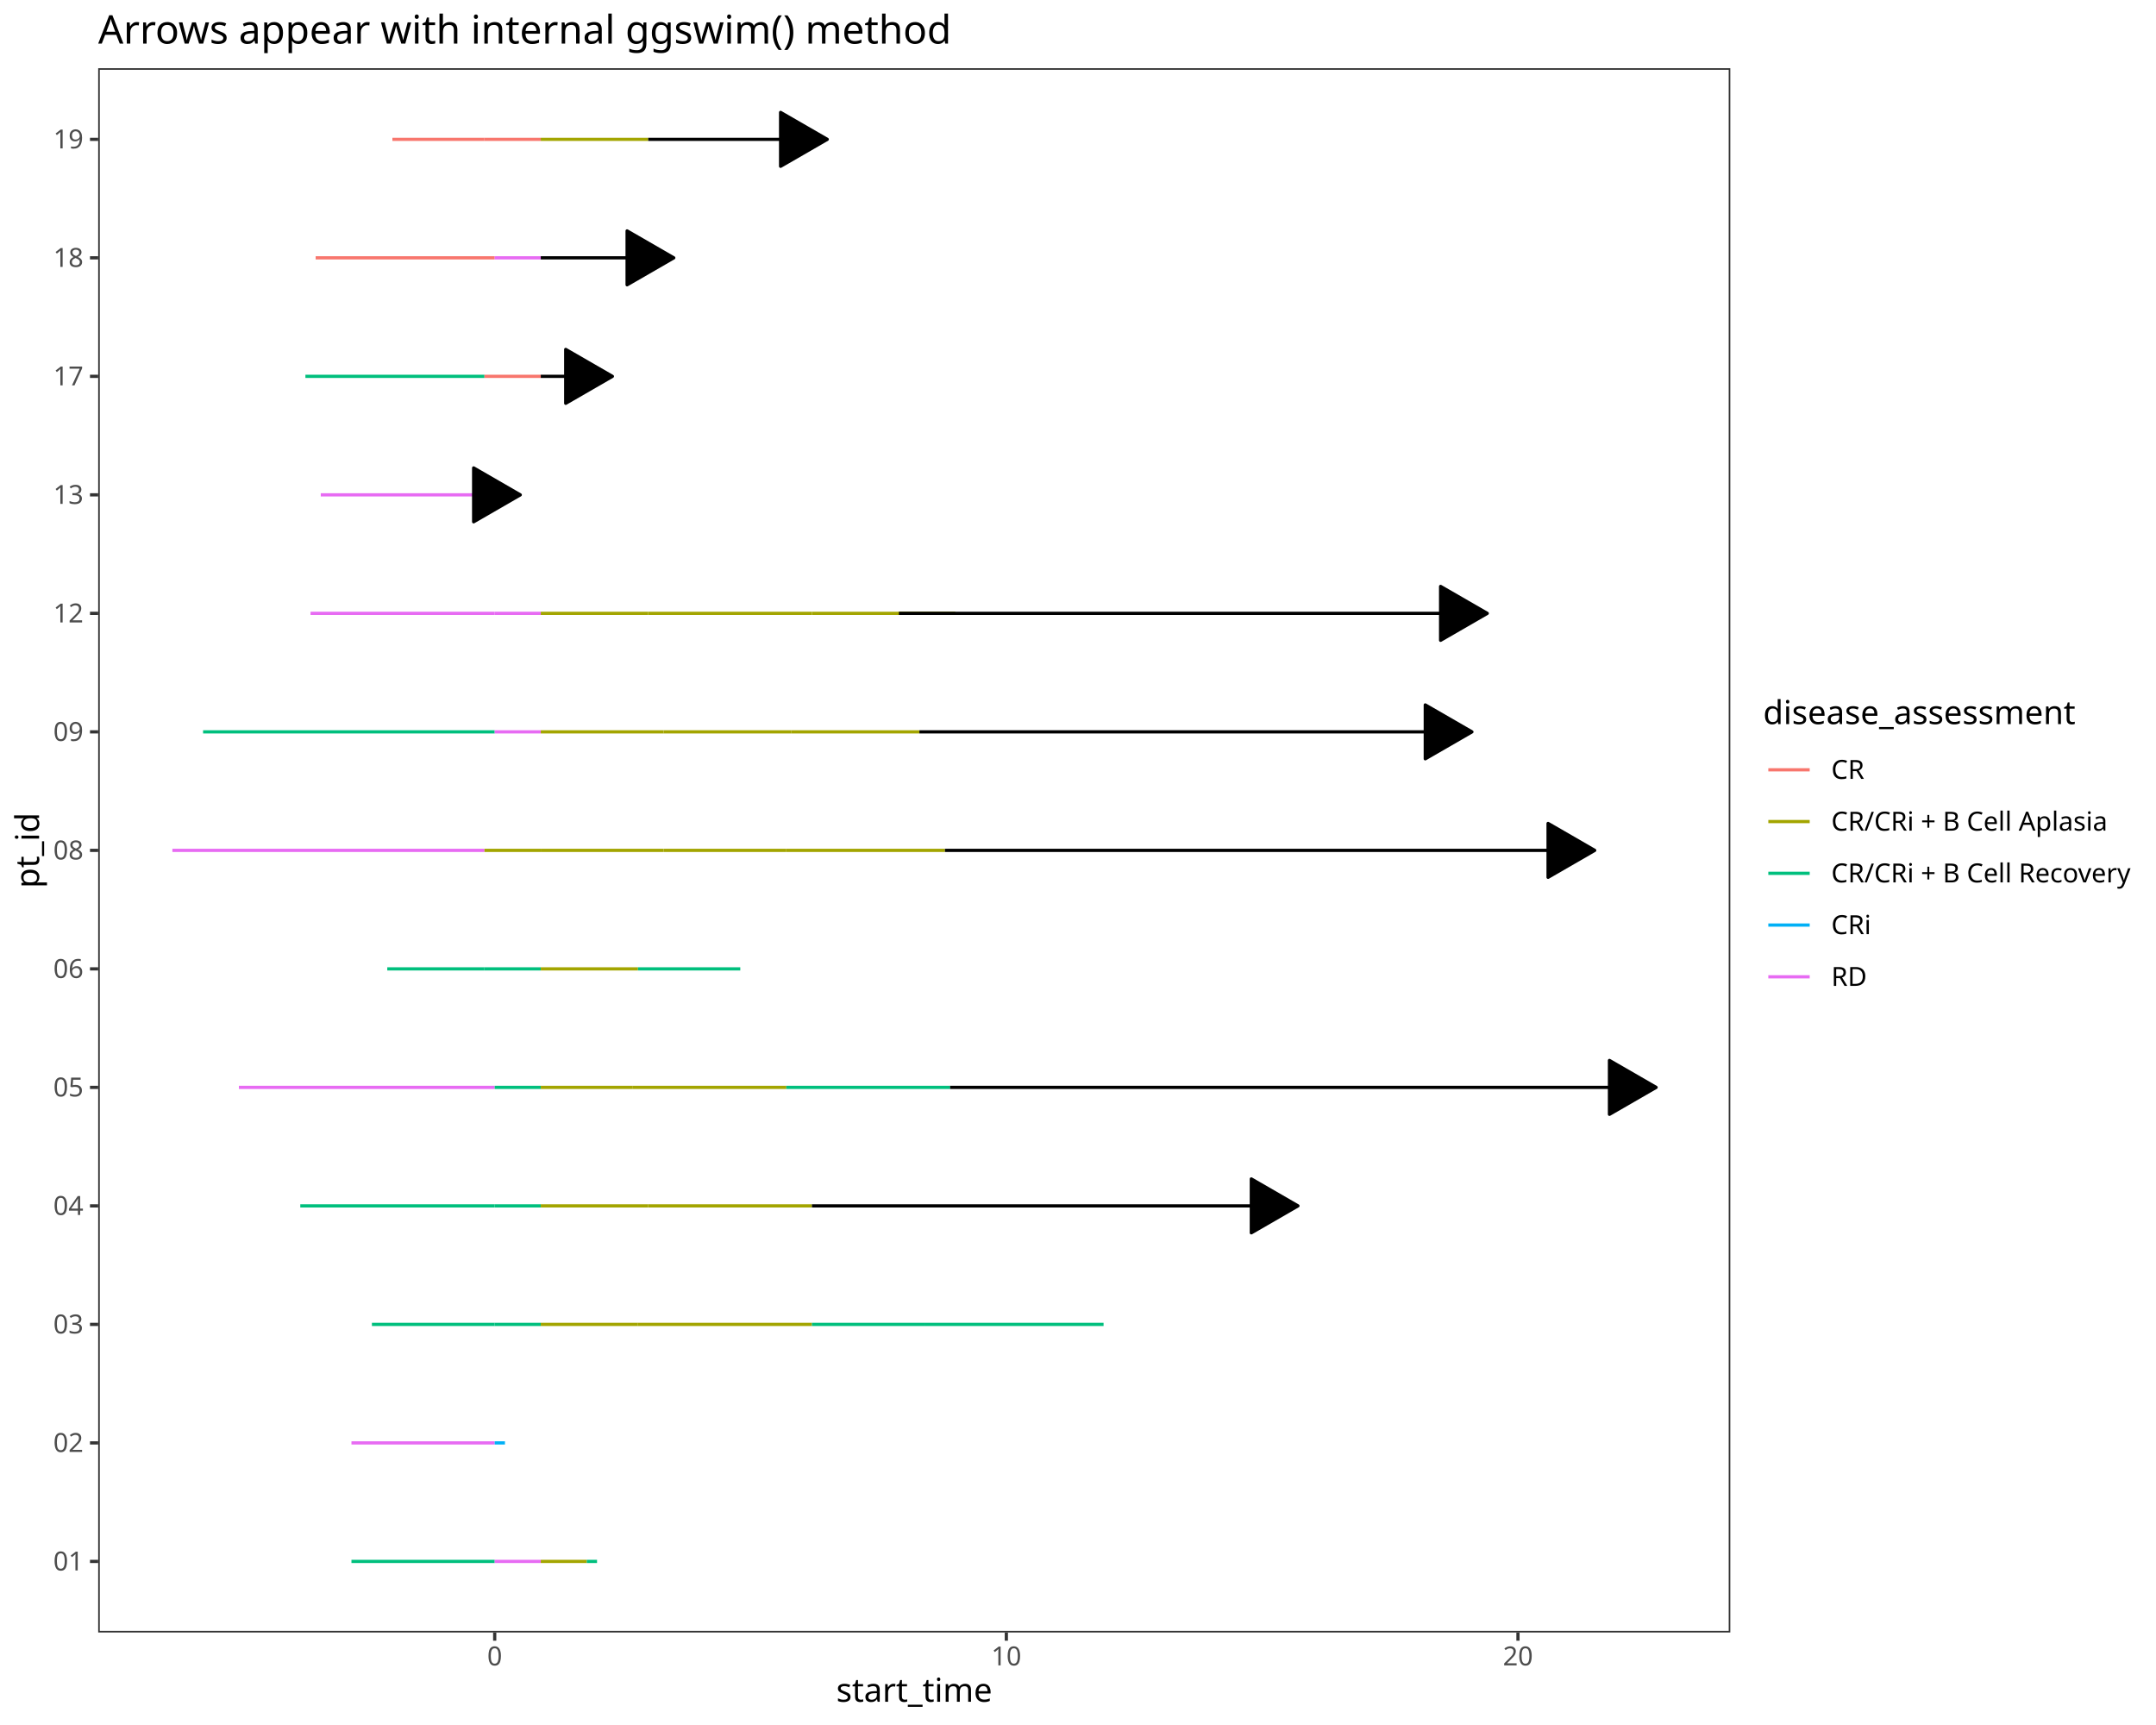
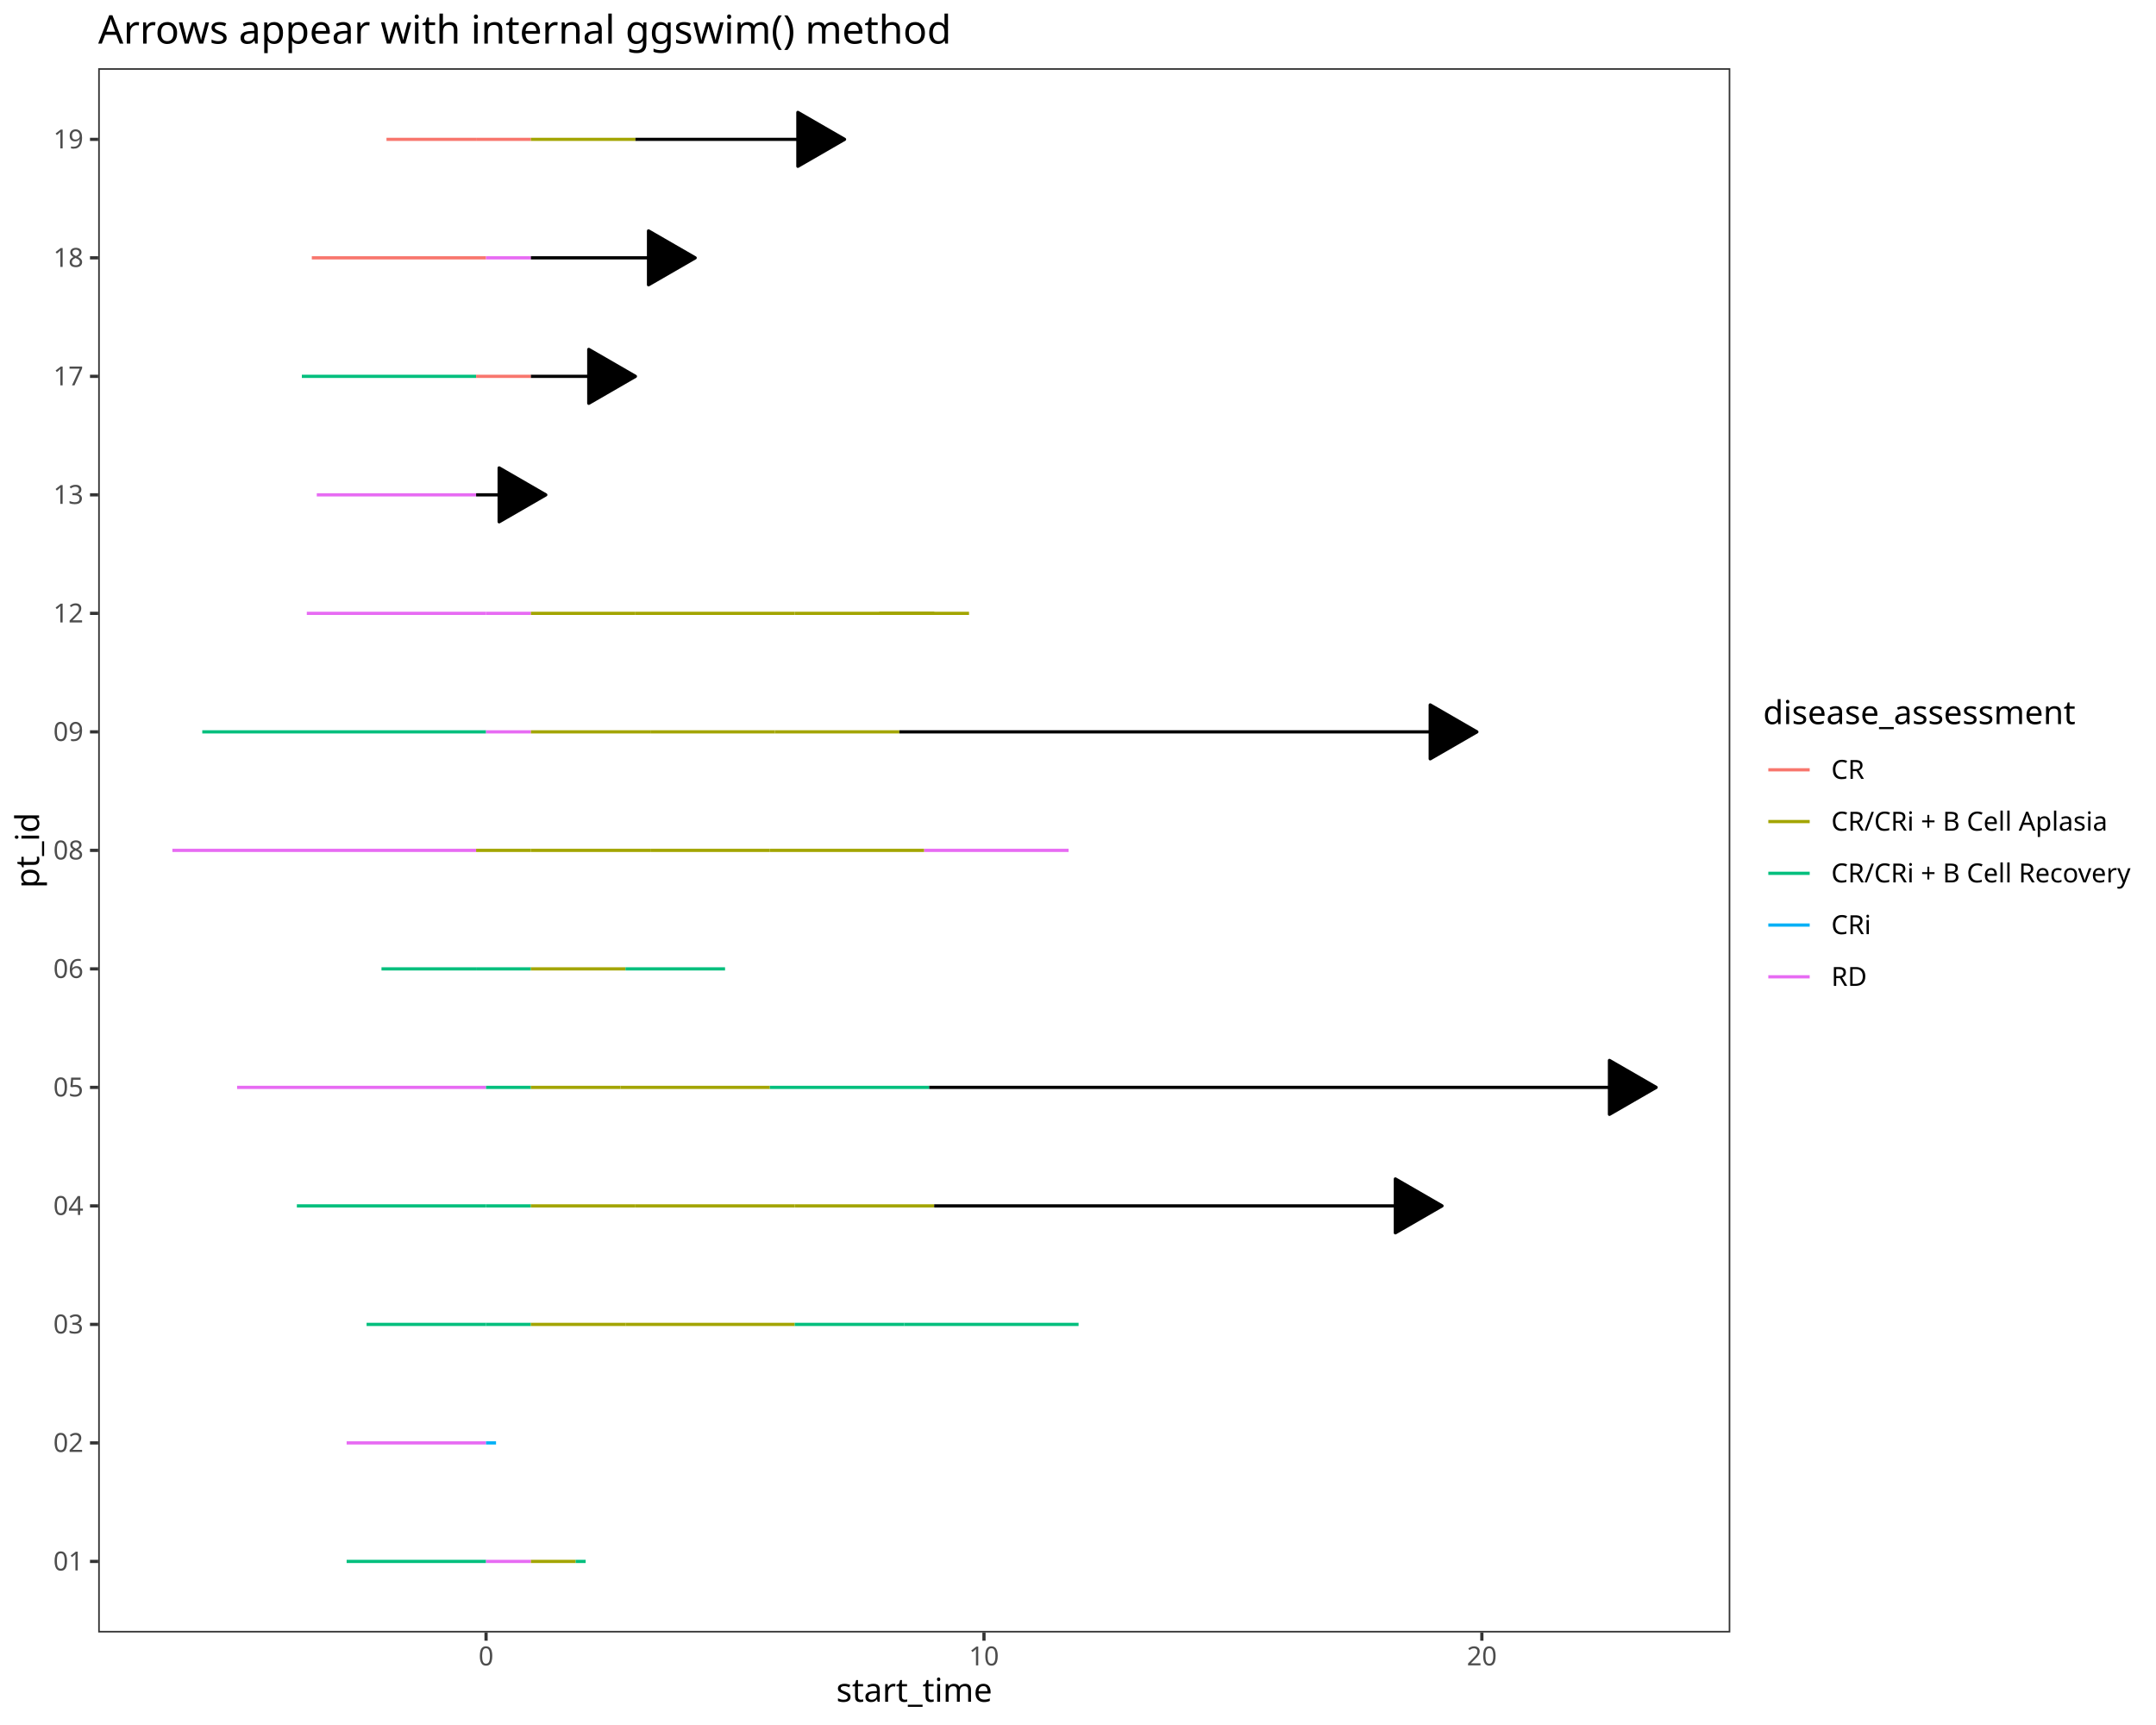
<svg xmlns="http://www.w3.org/2000/svg" class="svglite" data-engine-version="2.0" width="720.00pt" height="576.00pt" viewBox="0 0 720.00 576.00">
  <defs>
    <style type="text/css">
    .svglite line, .svglite polyline, .svglite polygon, .svglite path, .svglite rect, .svglite circle {
      fill: none;
      stroke: #000000;
      stroke-linecap: round;
      stroke-linejoin: round;
      stroke-miterlimit: 10.00;
    }
  </style>
  </defs>
  <rect width="100%" height="100%" style="stroke: none; fill: #FFFFFF;" />
  <defs>
    <clipPath id="cpMC4wMHw3MjAuMDB8MC4wMHw1NzYuMDA=">
      <rect x="0.00" y="0.00" width="720.00" height="576.00" />
    </clipPath>
  </defs>
  <g clip-path="url(#cpMC4wMHw3MjAuMDB8MC4wMHw1NzYuMDA=)">
    <rect x="0.00" y="0.00" width="720.00" height="576.00" style="stroke-width: 1.07; stroke: #FFFFFF; fill: #FFFFFF;" />
  </g>
  <defs>
    <clipPath id="cpMzIuNzl8NTc3Ljg0fDIyLjc4fDU0NS4xMQ==">
      <rect x="32.79" y="22.78" width="545.05" height="522.33" />
    </clipPath>
  </defs>
  <g clip-path="url(#cpMzIuNzl8NTc3Ljg0fDIyLjc4fDU0NS4xMQ==)">
    <rect x="32.79" y="22.78" width="545.05" height="522.33" style="stroke-width: 1.07; stroke: none; fill: #FFFFFF;" />
-     <line x1="117.37" y1="521.37" x2="165.21" y2="521.37" style="stroke-width: 1.07; stroke: #00BF7D; stroke-linecap: butt;" />
-     <line x1="165.21" y1="521.37" x2="180.59" y2="521.37" style="stroke-width: 1.07; stroke: #E76BF3; stroke-linecap: butt;" />
-     <line x1="180.59" y1="521.37" x2="195.97" y2="521.37" style="stroke-width: 1.07; stroke: #A3A500; stroke-linecap: butt;" />
-     <line x1="195.97" y1="521.37" x2="199.38" y2="521.37" style="stroke-width: 1.07; stroke: #00BF7D; stroke-linecap: butt;" />
-     <line x1="117.37" y1="481.80" x2="165.21" y2="481.80" style="stroke-width: 1.07; stroke: #E76BF3; stroke-linecap: butt;" />
-     <line x1="165.21" y1="481.80" x2="168.63" y2="481.80" style="stroke-width: 1.07; stroke: #00B0F6; stroke-linecap: butt;" />
-     <line x1="124.20" y1="442.23" x2="165.21" y2="442.23" style="stroke-width: 1.07; stroke: #00BF7D; stroke-linecap: butt;" />
-     <line x1="165.21" y1="442.23" x2="180.59" y2="442.23" style="stroke-width: 1.07; stroke: #00BF7D; stroke-linecap: butt;" />
-     <line x1="180.59" y1="442.23" x2="213.05" y2="442.23" style="stroke-width: 1.07; stroke: #A3A500; stroke-linecap: butt;" />
-     <line x1="213.05" y1="442.23" x2="271.15" y2="442.23" style="stroke-width: 1.07; stroke: #A3A500; stroke-linecap: butt;" />
-     <line x1="271.15" y1="442.23" x2="308.74" y2="442.23" style="stroke-width: 1.07; stroke: #00BF7D; stroke-linecap: butt;" />
-     <line x1="308.74" y1="442.23" x2="368.54" y2="442.23" style="stroke-width: 1.07; stroke: #00BF7D; stroke-linecap: butt;" />
-     <line x1="368.54" y1="442.23" x2="368.54" y2="442.23" style="stroke-width: 1.07; stroke: #00BF7D; stroke-linecap: butt;" />
-     <line x1="100.28" y1="402.66" x2="165.21" y2="402.66" style="stroke-width: 1.07; stroke: #00BF7D; stroke-linecap: butt;" />
-     <line x1="165.21" y1="402.66" x2="180.59" y2="402.66" style="stroke-width: 1.07; stroke: #00BF7D; stroke-linecap: butt;" />
-     <line x1="180.59" y1="402.66" x2="216.47" y2="402.66" style="stroke-width: 1.07; stroke: #A3A500; stroke-linecap: butt;" />
-     <line x1="216.47" y1="402.66" x2="271.15" y2="402.66" style="stroke-width: 1.07; stroke: #A3A500; stroke-linecap: butt;" />
-     <line x1="79.78" y1="363.09" x2="165.21" y2="363.09" style="stroke-width: 1.07; stroke: #E76BF3; stroke-linecap: butt;" />
-     <line x1="165.21" y1="363.09" x2="180.59" y2="363.09" style="stroke-width: 1.07; stroke: #00BF7D; stroke-linecap: butt;" />
-     <line x1="180.59" y1="363.09" x2="211.34" y2="363.09" style="stroke-width: 1.07; stroke: #A3A500; stroke-linecap: butt;" />
-     <line x1="211.34" y1="363.09" x2="262.60" y2="363.09" style="stroke-width: 1.07; stroke: #A3A500; stroke-linecap: butt;" />
-     <line x1="262.60" y1="363.09" x2="317.28" y2="363.09" style="stroke-width: 1.07; stroke: #00BF7D; stroke-linecap: butt;" />
-     <line x1="129.33" y1="323.52" x2="161.79" y2="323.52" style="stroke-width: 1.07; stroke: #00BF7D; stroke-linecap: butt;" />
-     <line x1="161.79" y1="323.52" x2="180.59" y2="323.52" style="stroke-width: 1.07; stroke: #00BF7D; stroke-linecap: butt;" />
-     <line x1="180.59" y1="323.52" x2="213.05" y2="323.52" style="stroke-width: 1.07; stroke: #A3A500; stroke-linecap: butt;" />
-     <line x1="213.05" y1="323.52" x2="247.22" y2="323.52" style="stroke-width: 1.07; stroke: #00BF7D; stroke-linecap: butt;" />
-     <line x1="57.57" y1="283.95" x2="161.79" y2="283.95" style="stroke-width: 1.07; stroke: #E76BF3; stroke-linecap: butt;" />
-     <line x1="161.79" y1="283.95" x2="180.59" y2="283.95" style="stroke-width: 1.07; stroke: #A3A500; stroke-linecap: butt;" />
-     <line x1="180.59" y1="283.95" x2="221.60" y2="283.95" style="stroke-width: 1.07; stroke: #A3A500; stroke-linecap: butt;" />
-     <line x1="221.60" y1="283.95" x2="262.60" y2="283.95" style="stroke-width: 1.07; stroke: #A3A500; stroke-linecap: butt;" />
-     <line x1="262.60" y1="283.95" x2="315.57" y2="283.95" style="stroke-width: 1.07; stroke: #A3A500; stroke-linecap: butt;" />
-     <line x1="67.82" y1="244.38" x2="165.21" y2="244.38" style="stroke-width: 1.07; stroke: #00BF7D; stroke-linecap: butt;" />
-     <line x1="165.21" y1="244.38" x2="180.59" y2="244.38" style="stroke-width: 1.07; stroke: #E76BF3; stroke-linecap: butt;" />
-     <line x1="180.59" y1="244.38" x2="221.60" y2="244.38" style="stroke-width: 1.07; stroke: #A3A500; stroke-linecap: butt;" />
-     <line x1="221.60" y1="244.38" x2="264.31" y2="244.38" style="stroke-width: 1.07; stroke: #A3A500; stroke-linecap: butt;" />
-     <line x1="264.31" y1="244.38" x2="307.03" y2="244.38" style="stroke-width: 1.07; stroke: #A3A500; stroke-linecap: butt;" />
-     <line x1="103.70" y1="204.81" x2="165.21" y2="204.81" style="stroke-width: 1.07; stroke: #E76BF3; stroke-linecap: butt;" />
-     <line x1="165.21" y1="204.81" x2="180.59" y2="204.81" style="stroke-width: 1.07; stroke: #E76BF3; stroke-linecap: butt;" />
-     <line x1="180.59" y1="204.81" x2="216.47" y2="204.81" style="stroke-width: 1.07; stroke: #A3A500; stroke-linecap: butt;" />
-     <line x1="216.47" y1="204.81" x2="271.15" y2="204.81" style="stroke-width: 1.07; stroke: #A3A500; stroke-linecap: butt;" />
-     <line x1="271.15" y1="204.81" x2="318.99" y2="204.81" style="stroke-width: 1.07; stroke: #A3A500; stroke-linecap: butt;" />
-     <line x1="318.99" y1="204.81" x2="300.19" y2="204.81" style="stroke-width: 1.07; stroke: #A3A500; stroke-linecap: butt;" />
-     <line x1="107.12" y1="165.24" x2="161.79" y2="165.24" style="stroke-width: 1.07; stroke: #E76BF3; stroke-linecap: butt;" />
-     <line x1="101.99" y1="125.67" x2="161.79" y2="125.67" style="stroke-width: 1.07; stroke: #00BF7D; stroke-linecap: butt;" />
-     <line x1="161.79" y1="125.67" x2="180.59" y2="125.67" style="stroke-width: 1.07; stroke: #F8766D; stroke-linecap: butt;" />
-     <line x1="105.41" y1="86.10" x2="165.21" y2="86.10" style="stroke-width: 1.07; stroke: #F8766D; stroke-linecap: butt;" />
-     <line x1="165.21" y1="86.10" x2="180.59" y2="86.10" style="stroke-width: 1.07; stroke: #E76BF3; stroke-linecap: butt;" />
-     <line x1="131.04" y1="46.53" x2="161.79" y2="46.53" style="stroke-width: 1.07; stroke: #F8766D; stroke-linecap: butt;" />
-     <line x1="161.79" y1="46.53" x2="180.59" y2="46.53" style="stroke-width: 1.07; stroke: #F8766D; stroke-linecap: butt;" />
-     <line x1="180.59" y1="46.53" x2="216.47" y2="46.53" style="stroke-width: 1.07; stroke: #A3A500; stroke-linecap: butt;" />
-     <line x1="271.15" y1="402.66" x2="433.46" y2="402.66" style="stroke-width: 1.07; stroke-linecap: butt;" />
-     <polygon points="417.88,411.66 433.46,402.66 417.88,393.66 " style="stroke-width: 1.07; stroke-linecap: butt; fill: #000000;" />
-     <line x1="317.28" y1="363.09" x2="553.07" y2="363.09" style="stroke-width: 1.07; stroke-linecap: butt;" />
+     <line x1="115.76" y1="521.37" x2="162.32" y2="521.37" style="stroke-width: 1.07; stroke: #00BF7D; stroke-linecap: butt;" />
+     <line x1="162.32" y1="521.37" x2="177.29" y2="521.37" style="stroke-width: 1.07; stroke: #E76BF3; stroke-linecap: butt;" />
+     <line x1="177.29" y1="521.37" x2="192.25" y2="521.37" style="stroke-width: 1.07; stroke: #A3A500; stroke-linecap: butt;" />
+     <line x1="192.25" y1="521.37" x2="195.58" y2="521.37" style="stroke-width: 1.07; stroke: #00BF7D; stroke-linecap: butt;" />
+     <line x1="115.76" y1="481.80" x2="162.32" y2="481.80" style="stroke-width: 1.07; stroke: #E76BF3; stroke-linecap: butt;" />
+     <line x1="162.32" y1="481.80" x2="165.65" y2="481.80" style="stroke-width: 1.07; stroke: #00B0F6; stroke-linecap: butt;" />
+     <line x1="122.42" y1="442.23" x2="162.32" y2="442.23" style="stroke-width: 1.07; stroke: #00BF7D; stroke-linecap: butt;" />
+     <line x1="162.32" y1="442.23" x2="177.29" y2="442.23" style="stroke-width: 1.07; stroke: #00BF7D; stroke-linecap: butt;" />
+     <line x1="177.29" y1="442.23" x2="208.88" y2="442.23" style="stroke-width: 1.07; stroke: #A3A500; stroke-linecap: butt;" />
+     <line x1="208.88" y1="442.23" x2="265.41" y2="442.23" style="stroke-width: 1.07; stroke: #A3A500; stroke-linecap: butt;" />
+     <line x1="265.41" y1="442.23" x2="301.99" y2="442.23" style="stroke-width: 1.07; stroke: #00BF7D; stroke-linecap: butt;" />
+     <line x1="301.99" y1="442.23" x2="360.19" y2="442.23" style="stroke-width: 1.07; stroke: #00BF7D; stroke-linecap: butt;" />
+     <line x1="360.19" y1="442.23" x2="360.19" y2="442.23" style="stroke-width: 1.07; stroke: #00BF7D; stroke-linecap: butt;" />
+     <line x1="99.14" y1="402.66" x2="162.32" y2="402.66" style="stroke-width: 1.07; stroke: #00BF7D; stroke-linecap: butt;" />
+     <line x1="162.32" y1="402.66" x2="177.29" y2="402.66" style="stroke-width: 1.07; stroke: #00BF7D; stroke-linecap: butt;" />
+     <line x1="177.29" y1="402.66" x2="212.20" y2="402.66" style="stroke-width: 1.07; stroke: #A3A500; stroke-linecap: butt;" />
+     <line x1="212.20" y1="402.66" x2="265.41" y2="402.66" style="stroke-width: 1.07; stroke: #A3A500; stroke-linecap: butt;" />
+     <line x1="265.41" y1="402.66" x2="311.97" y2="402.66" style="stroke-width: 1.07; stroke: #A3A500; stroke-linecap: butt;" />
+     <line x1="79.18" y1="363.09" x2="162.32" y2="363.09" style="stroke-width: 1.07; stroke: #E76BF3; stroke-linecap: butt;" />
+     <line x1="162.32" y1="363.09" x2="177.29" y2="363.09" style="stroke-width: 1.07; stroke: #00BF7D; stroke-linecap: butt;" />
+     <line x1="177.29" y1="363.09" x2="207.22" y2="363.09" style="stroke-width: 1.07; stroke: #A3A500; stroke-linecap: butt;" />
+     <line x1="207.22" y1="363.09" x2="257.10" y2="363.09" style="stroke-width: 1.07; stroke: #A3A500; stroke-linecap: butt;" />
+     <line x1="257.10" y1="363.09" x2="310.31" y2="363.09" style="stroke-width: 1.07; stroke: #00BF7D; stroke-linecap: butt;" />
+     <line x1="127.40" y1="323.52" x2="159.00" y2="323.52" style="stroke-width: 1.07; stroke: #00BF7D; stroke-linecap: butt;" />
+     <line x1="159.00" y1="323.52" x2="177.29" y2="323.52" style="stroke-width: 1.07; stroke: #00BF7D; stroke-linecap: butt;" />
+     <line x1="177.29" y1="323.52" x2="208.88" y2="323.52" style="stroke-width: 1.07; stroke: #A3A500; stroke-linecap: butt;" />
+     <line x1="208.88" y1="323.52" x2="242.13" y2="323.52" style="stroke-width: 1.07; stroke: #00BF7D; stroke-linecap: butt;" />
+     <line x1="57.57" y1="283.95" x2="159.00" y2="283.95" style="stroke-width: 1.07; stroke: #E76BF3; stroke-linecap: butt;" />
+     <line x1="159.00" y1="283.95" x2="177.29" y2="283.95" style="stroke-width: 1.07; stroke: #A3A500; stroke-linecap: butt;" />
+     <line x1="177.29" y1="283.95" x2="217.19" y2="283.95" style="stroke-width: 1.07; stroke: #A3A500; stroke-linecap: butt;" />
+     <line x1="217.19" y1="283.95" x2="257.10" y2="283.95" style="stroke-width: 1.07; stroke: #A3A500; stroke-linecap: butt;" />
+     <line x1="257.10" y1="283.95" x2="308.64" y2="283.95" style="stroke-width: 1.07; stroke: #A3A500; stroke-linecap: butt;" />
+     <line x1="308.64" y1="283.95" x2="356.86" y2="283.95" style="stroke-width: 1.07; stroke: #E76BF3; stroke-linecap: butt;" />
+     <line x1="67.55" y1="244.38" x2="162.32" y2="244.38" style="stroke-width: 1.07; stroke: #00BF7D; stroke-linecap: butt;" />
+     <line x1="162.32" y1="244.38" x2="177.29" y2="244.38" style="stroke-width: 1.07; stroke: #E76BF3; stroke-linecap: butt;" />
+     <line x1="177.29" y1="244.38" x2="217.19" y2="244.38" style="stroke-width: 1.07; stroke: #A3A500; stroke-linecap: butt;" />
+     <line x1="217.19" y1="244.38" x2="258.76" y2="244.38" style="stroke-width: 1.07; stroke: #A3A500; stroke-linecap: butt;" />
+     <line x1="258.76" y1="244.38" x2="300.33" y2="244.38" style="stroke-width: 1.07; stroke: #A3A500; stroke-linecap: butt;" />
+     <line x1="102.46" y1="204.81" x2="162.32" y2="204.81" style="stroke-width: 1.07; stroke: #E76BF3; stroke-linecap: butt;" />
+     <line x1="162.32" y1="204.81" x2="177.29" y2="204.81" style="stroke-width: 1.07; stroke: #E76BF3; stroke-linecap: butt;" />
+     <line x1="177.29" y1="204.81" x2="212.20" y2="204.81" style="stroke-width: 1.07; stroke: #A3A500; stroke-linecap: butt;" />
+     <line x1="212.20" y1="204.81" x2="265.41" y2="204.81" style="stroke-width: 1.07; stroke: #A3A500; stroke-linecap: butt;" />
+     <line x1="265.41" y1="204.81" x2="311.97" y2="204.81" style="stroke-width: 1.07; stroke: #A3A500; stroke-linecap: butt;" />
+     <line x1="311.97" y1="204.81" x2="293.68" y2="204.81" style="stroke-width: 1.07; stroke: #A3A500; stroke-linecap: butt;" />
+     <line x1="293.68" y1="204.81" x2="323.61" y2="204.81" style="stroke-width: 1.07; stroke: #A3A500; stroke-linecap: butt;" />
+     <line x1="105.79" y1="165.24" x2="159.00" y2="165.24" style="stroke-width: 1.07; stroke: #E76BF3; stroke-linecap: butt;" />
+     <line x1="100.80" y1="125.67" x2="159.00" y2="125.67" style="stroke-width: 1.07; stroke: #00BF7D; stroke-linecap: butt;" />
+     <line x1="159.00" y1="125.67" x2="177.29" y2="125.67" style="stroke-width: 1.07; stroke: #F8766D; stroke-linecap: butt;" />
+     <line x1="104.13" y1="86.10" x2="162.32" y2="86.10" style="stroke-width: 1.07; stroke: #F8766D; stroke-linecap: butt;" />
+     <line x1="162.32" y1="86.10" x2="177.29" y2="86.10" style="stroke-width: 1.07; stroke: #E76BF3; stroke-linecap: butt;" />
+     <line x1="129.07" y1="46.53" x2="159.00" y2="46.53" style="stroke-width: 1.07; stroke: #F8766D; stroke-linecap: butt;" />
+     <line x1="159.00" y1="46.53" x2="177.29" y2="46.53" style="stroke-width: 1.07; stroke: #F8766D; stroke-linecap: butt;" />
+     <line x1="177.29" y1="46.53" x2="212.20" y2="46.53" style="stroke-width: 1.07; stroke: #A3A500; stroke-linecap: butt;" />
+     <line x1="311.97" y1="402.66" x2="481.57" y2="402.66" style="stroke-width: 1.07; stroke-linecap: butt;" />
+     <polygon points="465.98,411.66 481.57,402.66 465.98,393.66 " style="stroke-width: 1.07; stroke-linecap: butt; fill: #000000;" />
+     <line x1="310.31" y1="363.09" x2="553.07" y2="363.09" style="stroke-width: 1.07; stroke-linecap: butt;" />
    <polygon points="537.48,372.09 553.07,363.09 537.48,354.09 " style="stroke-width: 1.07; stroke-linecap: butt; fill: #000000;" />
-     <line x1="315.57" y1="283.95" x2="532.56" y2="283.95" style="stroke-width: 1.07; stroke-linecap: butt;" />
-     <polygon points="516.98,292.95 532.56,283.95 516.98,274.95 " style="stroke-width: 1.07; stroke-linecap: butt; fill: #000000;" />
-     <line x1="307.03" y1="244.38" x2="491.56" y2="244.38" style="stroke-width: 1.07; stroke-linecap: butt;" />
-     <polygon points="475.97,253.38 491.56,244.38 475.97,235.38 " style="stroke-width: 1.07; stroke-linecap: butt; fill: #000000;" />
-     <line x1="300.19" y1="204.81" x2="496.68" y2="204.81" style="stroke-width: 1.07; stroke-linecap: butt;" />
-     <polygon points="481.09,213.81 496.68,204.81 481.09,195.81 " style="stroke-width: 1.07; stroke-linecap: butt; fill: #000000;" />
-     <line x1="161.79" y1="165.24" x2="173.75" y2="165.24" style="stroke-width: 1.07; stroke-linecap: butt;" />
-     <polygon points="158.17,174.24 173.75,165.24 158.17,156.24 " style="stroke-width: 1.07; stroke-linecap: butt; fill: #000000;" />
-     <line x1="180.59" y1="125.67" x2="204.51" y2="125.67" style="stroke-width: 1.07; stroke-linecap: butt;" />
-     <polygon points="188.92,134.67 204.51,125.67 188.92,116.67 " style="stroke-width: 1.07; stroke-linecap: butt; fill: #000000;" />
-     <line x1="180.59" y1="86.10" x2="225.01" y2="86.10" style="stroke-width: 1.07; stroke-linecap: butt;" />
-     <polygon points="209.42,95.10 225.01,86.10 209.42,77.10 " style="stroke-width: 1.07; stroke-linecap: butt; fill: #000000;" />
-     <line x1="216.47" y1="46.53" x2="276.27" y2="46.53" style="stroke-width: 1.07; stroke-linecap: butt;" />
-     <polygon points="260.68,55.53 276.27,46.53 260.68,37.53 " style="stroke-width: 1.07; stroke-linecap: butt; fill: #000000;" />
+     <line x1="300.33" y1="244.38" x2="493.21" y2="244.38" style="stroke-width: 1.07; stroke-linecap: butt;" />
+     <polygon points="477.62,253.38 493.21,244.38 477.62,235.38 " style="stroke-width: 1.07; stroke-linecap: butt; fill: #000000;" />
+     <line x1="159.00" y1="165.24" x2="182.27" y2="165.24" style="stroke-width: 1.07; stroke-linecap: butt;" />
+     <polygon points="166.69,174.24 182.27,165.24 166.69,156.24 " style="stroke-width: 1.07; stroke-linecap: butt; fill: #000000;" />
+     <line x1="177.29" y1="125.67" x2="212.20" y2="125.67" style="stroke-width: 1.07; stroke-linecap: butt;" />
+     <polygon points="196.62,134.67 212.20,125.67 196.62,116.67 " style="stroke-width: 1.07; stroke-linecap: butt; fill: #000000;" />
+     <line x1="177.29" y1="86.10" x2="232.16" y2="86.10" style="stroke-width: 1.07; stroke-linecap: butt;" />
+     <polygon points="216.57,95.10 232.16,86.10 216.57,77.10 " style="stroke-width: 1.07; stroke-linecap: butt; fill: #000000;" />
+     <line x1="212.20" y1="46.53" x2="282.04" y2="46.53" style="stroke-width: 1.07; stroke-linecap: butt;" />
+     <polygon points="266.45,55.53 282.04,46.53 266.45,37.53 " style="stroke-width: 1.07; stroke-linecap: butt; fill: #000000;" />
    <rect x="32.79" y="22.78" width="545.05" height="522.33" style="stroke-width: 1.07; stroke: #333333;" />
  </g>
  <g clip-path="url(#cpMC4wMHw3MjAuMDB8MC4wMHw1NzYuMDA=)">
    <text x="27.86" y="524.40" text-anchor="end" style="font-size: 8.80px; fill: #4D4D4D; font-family: sans;" textLength="9.79px" lengthAdjust="spacingAndGlyphs">01</text>
    <text x="27.86" y="484.83" text-anchor="end" style="font-size: 8.80px; fill: #4D4D4D; font-family: sans;" textLength="9.79px" lengthAdjust="spacingAndGlyphs">02</text>
    <text x="27.86" y="445.26" text-anchor="end" style="font-size: 8.80px; fill: #4D4D4D; font-family: sans;" textLength="9.79px" lengthAdjust="spacingAndGlyphs">03</text>
    <text x="27.86" y="405.69" text-anchor="end" style="font-size: 8.80px; fill: #4D4D4D; font-family: sans;" textLength="9.79px" lengthAdjust="spacingAndGlyphs">04</text>
    <text x="27.86" y="366.12" text-anchor="end" style="font-size: 8.80px; fill: #4D4D4D; font-family: sans;" textLength="9.79px" lengthAdjust="spacingAndGlyphs">05</text>
    <text x="27.86" y="326.55" text-anchor="end" style="font-size: 8.80px; fill: #4D4D4D; font-family: sans;" textLength="9.79px" lengthAdjust="spacingAndGlyphs">06</text>
    <text x="27.86" y="286.98" text-anchor="end" style="font-size: 8.80px; fill: #4D4D4D; font-family: sans;" textLength="9.79px" lengthAdjust="spacingAndGlyphs">08</text>
    <text x="27.86" y="247.41" text-anchor="end" style="font-size: 8.80px; fill: #4D4D4D; font-family: sans;" textLength="9.79px" lengthAdjust="spacingAndGlyphs">09</text>
    <text x="27.86" y="207.84" text-anchor="end" style="font-size: 8.80px; fill: #4D4D4D; font-family: sans;" textLength="9.79px" lengthAdjust="spacingAndGlyphs">12</text>
    <text x="27.86" y="168.26" text-anchor="end" style="font-size: 8.80px; fill: #4D4D4D; font-family: sans;" textLength="9.79px" lengthAdjust="spacingAndGlyphs">13</text>
    <text x="27.86" y="128.69" text-anchor="end" style="font-size: 8.80px; fill: #4D4D4D; font-family: sans;" textLength="9.79px" lengthAdjust="spacingAndGlyphs">17</text>
    <text x="27.86" y="89.12" text-anchor="end" style="font-size: 8.80px; fill: #4D4D4D; font-family: sans;" textLength="9.79px" lengthAdjust="spacingAndGlyphs">18</text>
    <text x="27.86" y="49.55" text-anchor="end" style="font-size: 8.80px; fill: #4D4D4D; font-family: sans;" textLength="9.79px" lengthAdjust="spacingAndGlyphs">19</text>
    <polyline points="30.05,521.37 32.79,521.37 " style="stroke-width: 1.07; stroke: #333333; stroke-linecap: butt;" />
    <polyline points="30.05,481.80 32.79,481.80 " style="stroke-width: 1.07; stroke: #333333; stroke-linecap: butt;" />
    <polyline points="30.05,442.23 32.79,442.23 " style="stroke-width: 1.07; stroke: #333333; stroke-linecap: butt;" />
    <polyline points="30.05,402.66 32.79,402.66 " style="stroke-width: 1.07; stroke: #333333; stroke-linecap: butt;" />
    <polyline points="30.05,363.09 32.79,363.09 " style="stroke-width: 1.07; stroke: #333333; stroke-linecap: butt;" />
    <polyline points="30.05,323.52 32.79,323.52 " style="stroke-width: 1.07; stroke: #333333; stroke-linecap: butt;" />
    <polyline points="30.05,283.95 32.79,283.95 " style="stroke-width: 1.07; stroke: #333333; stroke-linecap: butt;" />
    <polyline points="30.05,244.38 32.79,244.38 " style="stroke-width: 1.07; stroke: #333333; stroke-linecap: butt;" />
    <polyline points="30.05,204.81 32.79,204.81 " style="stroke-width: 1.07; stroke: #333333; stroke-linecap: butt;" />
    <polyline points="30.05,165.24 32.79,165.24 " style="stroke-width: 1.07; stroke: #333333; stroke-linecap: butt;" />
    <polyline points="30.05,125.67 32.79,125.67 " style="stroke-width: 1.07; stroke: #333333; stroke-linecap: butt;" />
    <polyline points="30.05,86.10 32.79,86.10 " style="stroke-width: 1.07; stroke: #333333; stroke-linecap: butt;" />
    <polyline points="30.05,46.53 32.79,46.53 " style="stroke-width: 1.07; stroke: #333333; stroke-linecap: butt;" />
-     <polyline points="165.21,547.85 165.21,545.11 " style="stroke-width: 1.07; stroke: #333333; stroke-linecap: butt;" />
-     <polyline points="336.07,547.85 336.07,545.11 " style="stroke-width: 1.07; stroke: #333333; stroke-linecap: butt;" />
-     <polyline points="506.93,547.85 506.93,545.11 " style="stroke-width: 1.07; stroke: #333333; stroke-linecap: butt;" />
-     <text x="165.21" y="556.10" text-anchor="middle" style="font-size: 8.80px; fill: #4D4D4D; font-family: sans;" textLength="4.89px" lengthAdjust="spacingAndGlyphs">0</text>
-     <text x="336.07" y="556.10" text-anchor="middle" style="font-size: 8.80px; fill: #4D4D4D; font-family: sans;" textLength="9.79px" lengthAdjust="spacingAndGlyphs">10</text>
-     <text x="506.93" y="556.10" text-anchor="middle" style="font-size: 8.80px; fill: #4D4D4D; font-family: sans;" textLength="9.79px" lengthAdjust="spacingAndGlyphs">20</text>
+     <polyline points="162.32,547.85 162.32,545.11 " style="stroke-width: 1.07; stroke: #333333; stroke-linecap: butt;" />
+     <polyline points="328.60,547.85 328.60,545.11 " style="stroke-width: 1.07; stroke: #333333; stroke-linecap: butt;" />
+     <polyline points="494.87,547.85 494.87,545.11 " style="stroke-width: 1.07; stroke: #333333; stroke-linecap: butt;" />
+     <text x="162.32" y="556.10" text-anchor="middle" style="font-size: 8.80px; fill: #4D4D4D; font-family: sans;" textLength="4.89px" lengthAdjust="spacingAndGlyphs">0</text>
+     <text x="328.60" y="556.10" text-anchor="middle" style="font-size: 8.80px; fill: #4D4D4D; font-family: sans;" textLength="9.79px" lengthAdjust="spacingAndGlyphs">10</text>
+     <text x="494.87" y="556.10" text-anchor="middle" style="font-size: 8.80px; fill: #4D4D4D; font-family: sans;" textLength="9.79px" lengthAdjust="spacingAndGlyphs">20</text>
    <text x="305.32" y="568.24" text-anchor="middle" style="font-size: 11.00px; font-family: sans;" textLength="48.30px" lengthAdjust="spacingAndGlyphs">start_time</text>
    <text transform="translate(13.05,283.95) rotate(-90)" text-anchor="middle" style="font-size: 11.00px; font-family: sans;" textLength="23.85px" lengthAdjust="spacingAndGlyphs">pt_id</text>
    <rect x="588.80" y="233.08" width="125.72" height="101.73" style="stroke-width: 1.07; stroke: none; fill: #FFFFFF;" />
    <text x="588.80" y="241.79" style="font-size: 11.00px; font-family: sans;" textLength="102.76px" lengthAdjust="spacingAndGlyphs">disease_assessment</text>
    <rect x="588.80" y="248.41" width="17.28" height="17.28" style="stroke-width: 1.07; stroke: none; fill: #FFFFFF;" />
    <line x1="590.53" y1="257.05" x2="604.35" y2="257.05" style="stroke-width: 1.07; stroke: #F8766D; stroke-linecap: butt;" />
    <rect x="588.80" y="265.69" width="17.28" height="17.28" style="stroke-width: 1.07; stroke: none; fill: #FFFFFF;" />
    <line x1="590.53" y1="274.33" x2="604.35" y2="274.33" style="stroke-width: 1.07; stroke: #A3A500; stroke-linecap: butt;" />
    <rect x="588.80" y="282.97" width="17.28" height="17.28" style="stroke-width: 1.07; stroke: none; fill: #FFFFFF;" />
    <line x1="590.53" y1="291.61" x2="604.35" y2="291.61" style="stroke-width: 1.07; stroke: #00BF7D; stroke-linecap: butt;" />
    <rect x="588.80" y="300.25" width="17.28" height="17.28" style="stroke-width: 1.07; stroke: none; fill: #FFFFFF;" />
    <line x1="590.53" y1="308.89" x2="604.35" y2="308.89" style="stroke-width: 1.07; stroke: #00B0F6; stroke-linecap: butt;" />
    <rect x="588.80" y="317.53" width="17.28" height="17.28" style="stroke-width: 1.07; stroke: none; fill: #FFFFFF;" />
    <line x1="590.53" y1="326.17" x2="604.35" y2="326.17" style="stroke-width: 1.07; stroke: #E76BF3; stroke-linecap: butt;" />
    <text x="611.56" y="260.08" style="font-size: 8.80px; font-family: sans;" textLength="12.71px" lengthAdjust="spacingAndGlyphs">CR</text>
    <text x="611.56" y="277.36" style="font-size: 8.80px; font-family: sans;" textLength="94.64px" lengthAdjust="spacingAndGlyphs">CR/CRi + B Cell Aplasia</text>
    <text x="611.56" y="294.64" style="font-size: 8.80px; font-family: sans;" textLength="102.96px" lengthAdjust="spacingAndGlyphs">CR/CRi + B Cell Recovery</text>
    <text x="611.56" y="311.92" style="font-size: 8.80px; font-family: sans;" textLength="14.67px" lengthAdjust="spacingAndGlyphs">CRi</text>
    <text x="611.56" y="329.20" style="font-size: 8.80px; font-family: sans;" textLength="12.71px" lengthAdjust="spacingAndGlyphs">RD</text>
    <text x="32.79" y="14.56" style="font-size: 13.20px; font-family: sans;" textLength="264.87px" lengthAdjust="spacingAndGlyphs">Arrows appear with internal ggswim() method</text>
  </g>
</svg>
